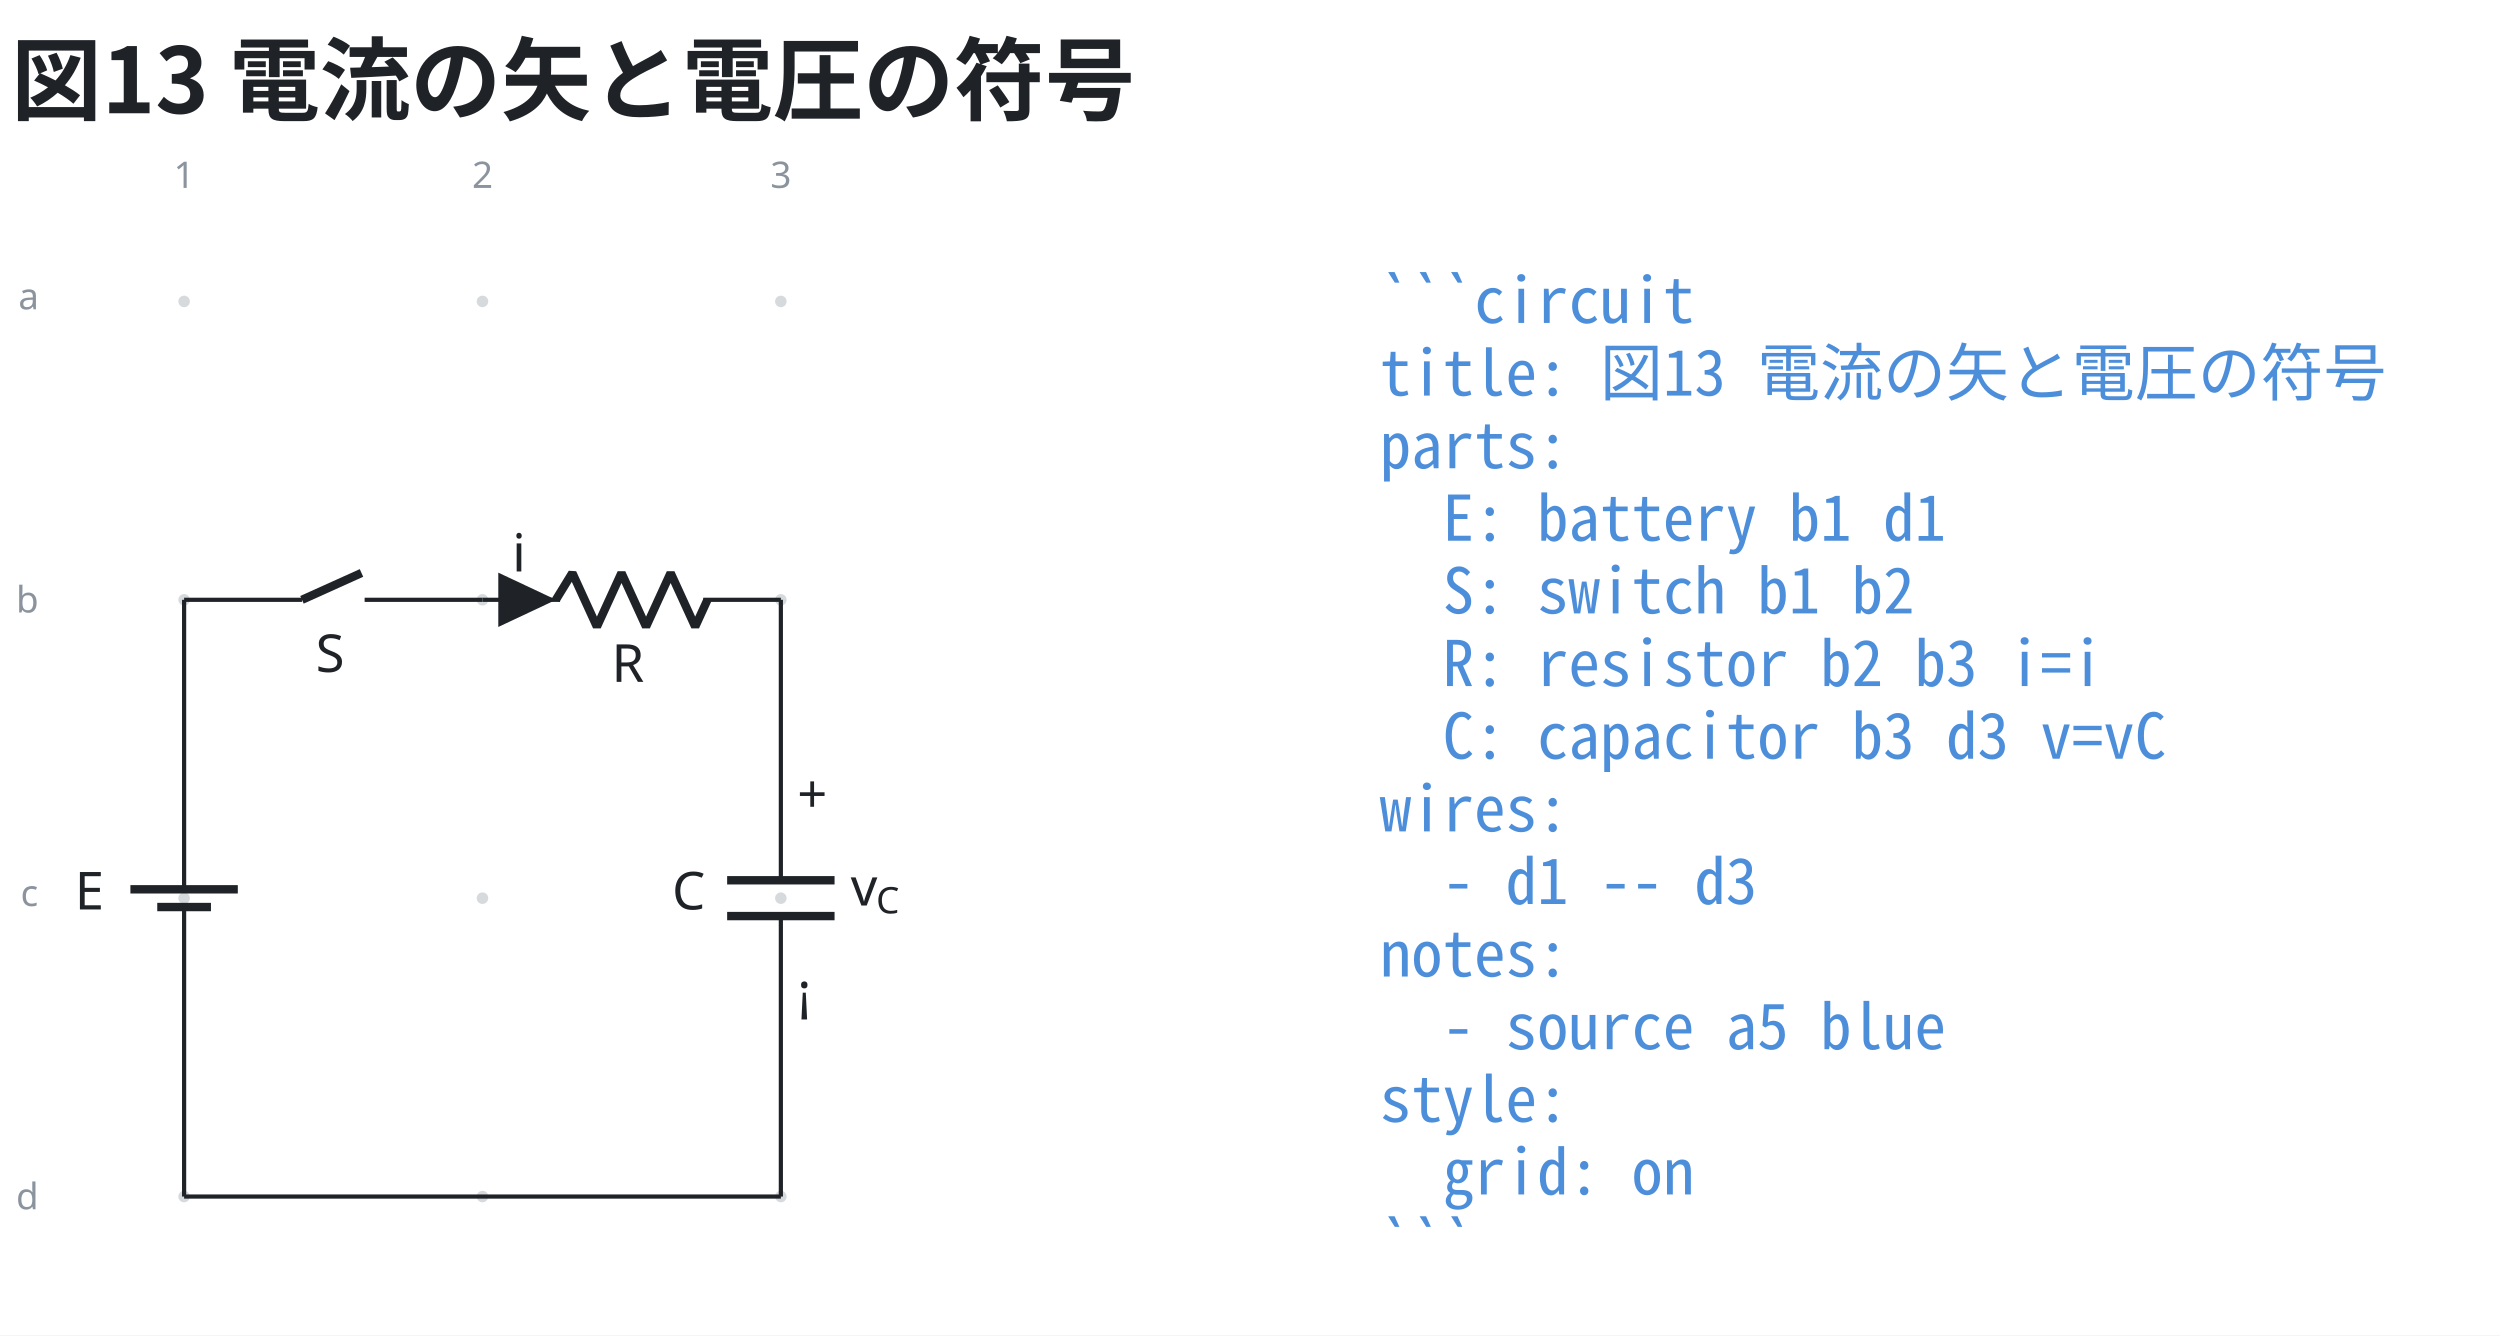
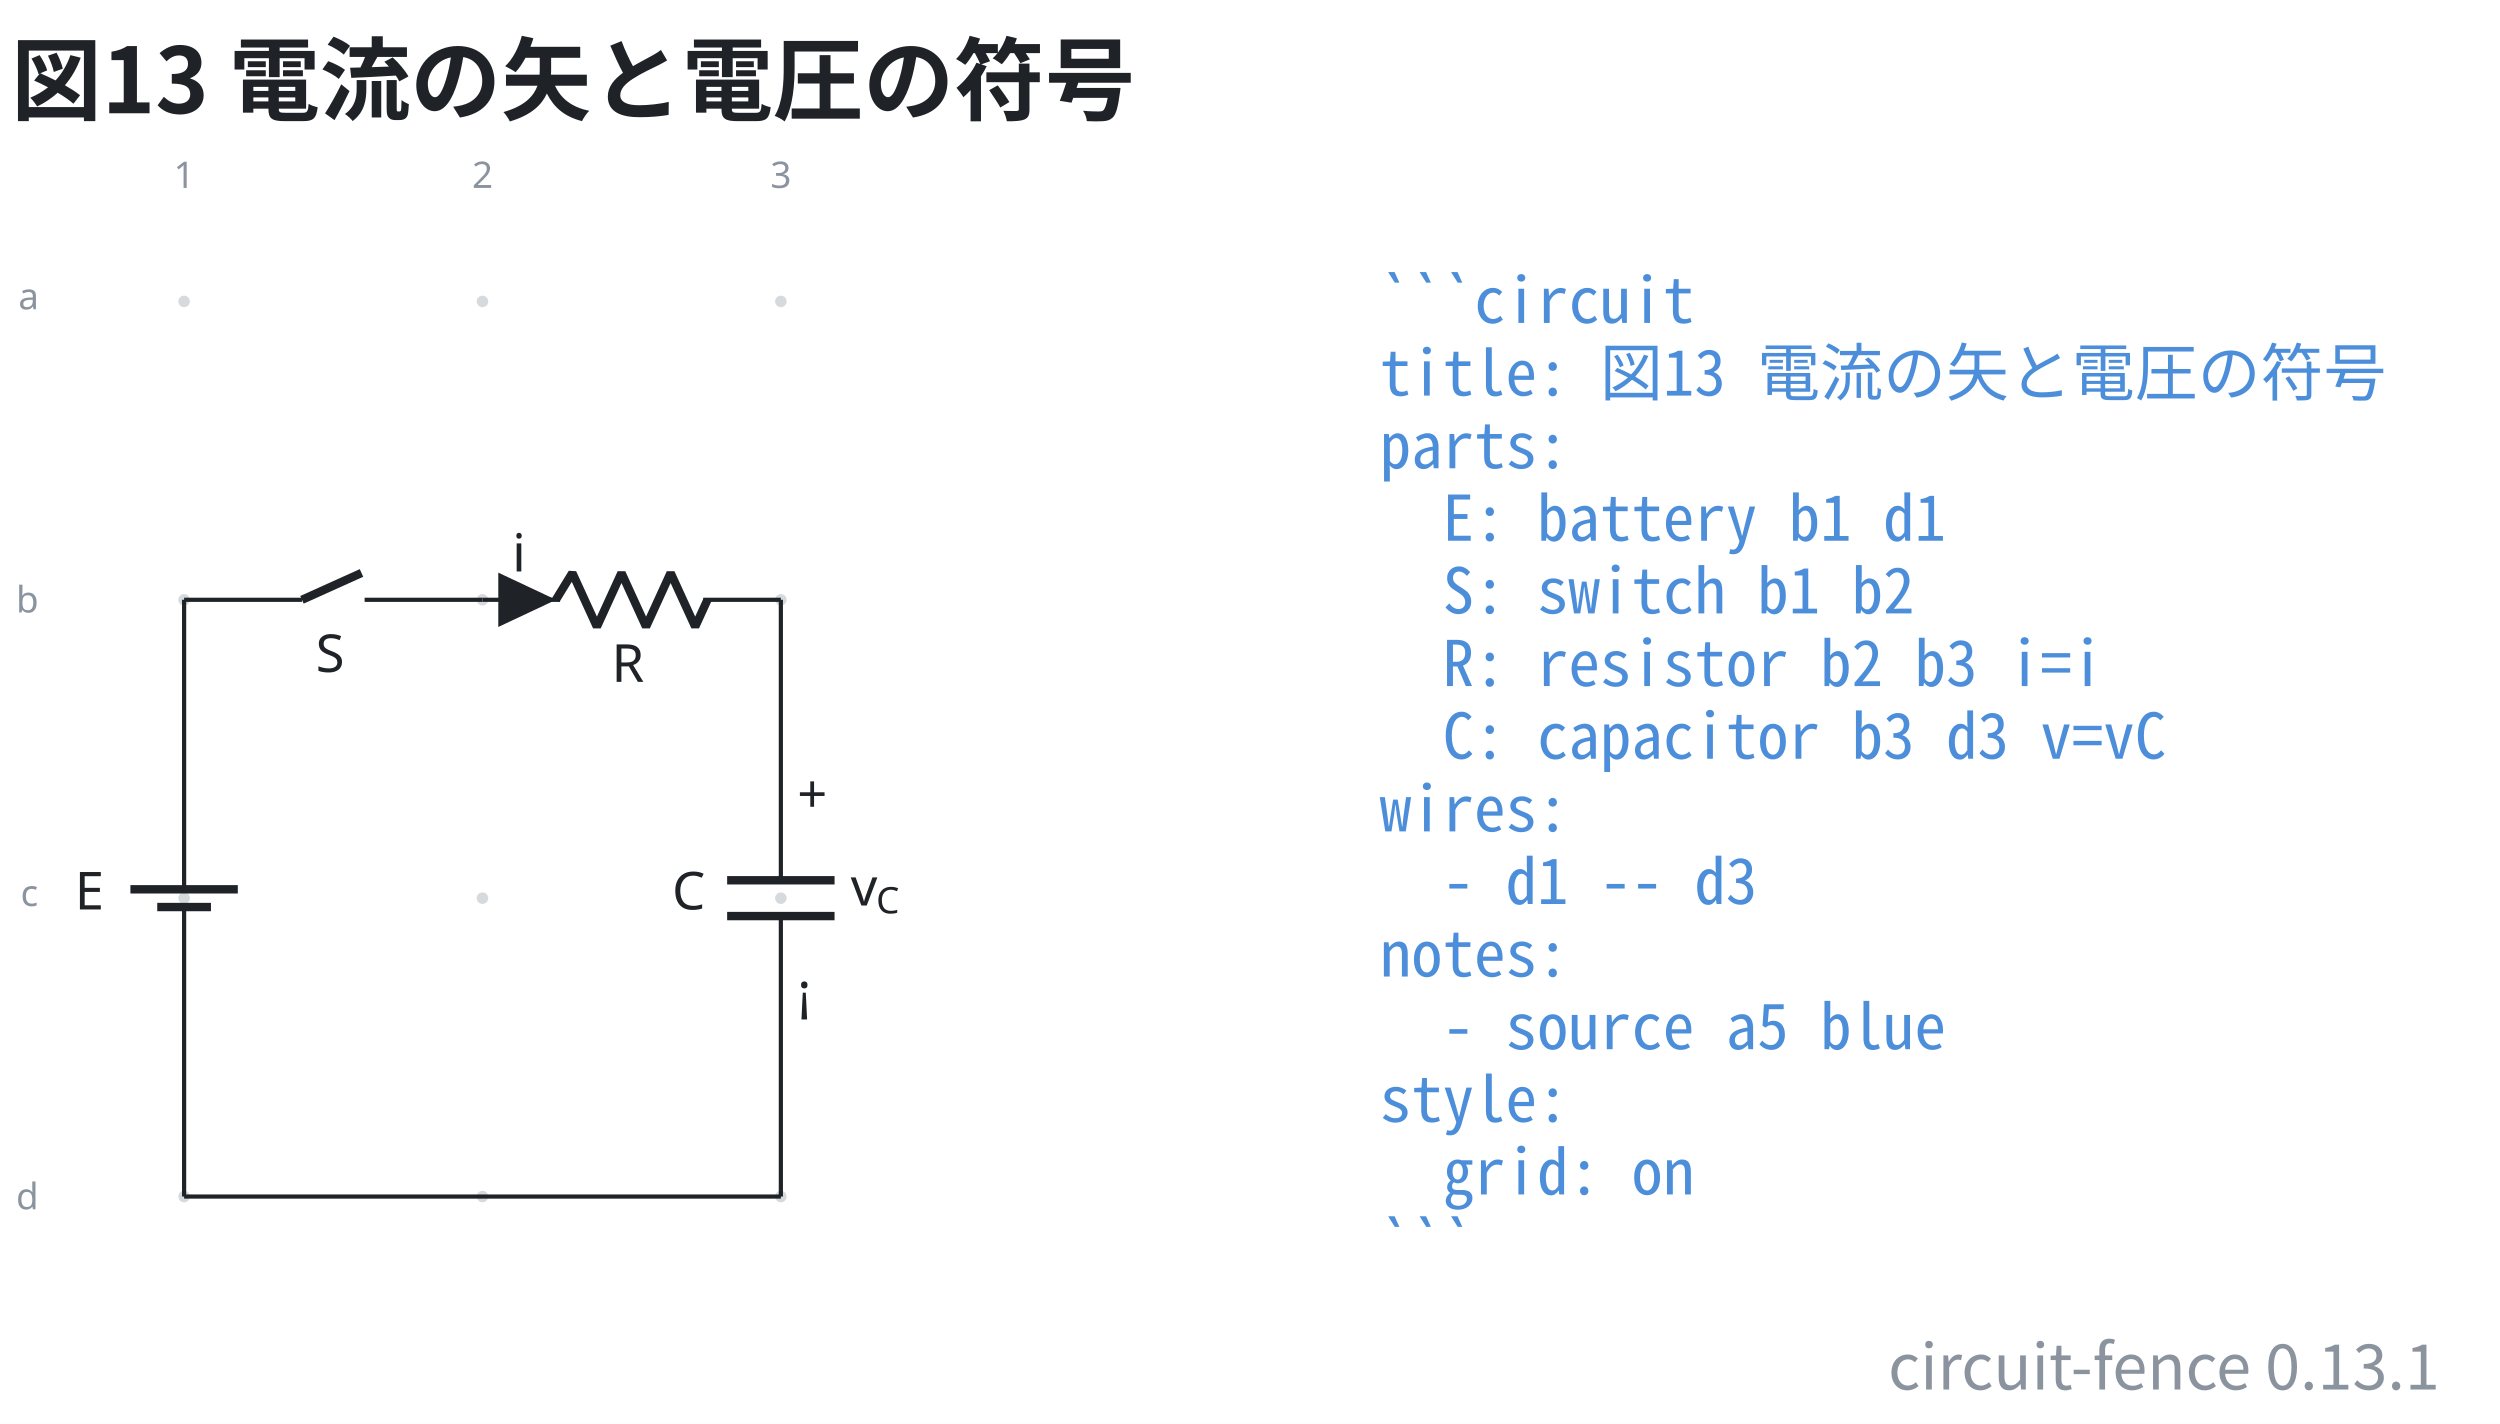
- <svg xmlns="http://www.w3.org/2000/svg" data-figure-paper="#ffffff" data-circuit-fence="0.13.1" fill="#1f2328" width="635.732" height="339.574" viewBox="-72 -72 476.799 254.68">
-   <rect x="-72" y="-72" width="476.799" height="254.68" fill="#ffffff" />
+ <svg xmlns="http://www.w3.org/2000/svg" data-figure-paper="#ffffff" data-circuit-fence="0.13.1" fill="#1f2328" width="635.732" height="362.071" viewBox="-72 -72 476.799 271.553">
+   <rect x="-72" y="-72" width="476.799" height="271.553" fill="#ffffff" />
  <g stroke="#1f2328" stroke-miterlimit="10" stroke-width=".8">
    <path fill="#8b949e" fill-opacity=".35" stroke="none" stroke-opacity=".35" d="M-35.787-14.511a1.1 1.1 0 1 0-2.2 0 1.1 1.1 0 0 0 2.2 0M-35.787 42.394a1.1 1.1 0 1 0-2.2 0 1.1 1.1 0 0 0 2.2 0M-35.787 99.3a1.1 1.1 0 1 0-2.2 0 1.1 1.1 0 0 0 2.2 0M-35.787 156.205a1.1 1.1 0 1 0-2.2 0 1.1 1.1 0 0 0 2.2 0M21.118-14.511a1.1 1.1 0 1 0-2.2 0 1.1 1.1 0 0 0 2.2 0M21.118 42.394a1.1 1.1 0 1 0-2.2 0 1.1 1.1 0 0 0 2.2 0M21.118 99.3a1.1 1.1 0 1 0-2.2 0 1.1 1.1 0 0 0 2.2 0M21.118 156.205a1.1 1.1 0 1 0-2.2 0 1.1 1.1 0 0 0 2.2 0M78.024-14.511a1.1 1.1 0 1 0-2.2 0 1.1 1.1 0 0 0 2.2 0M78.024 42.394a1.1 1.1 0 1 0-2.2 0 1.1 1.1 0 0 0 2.2 0M78.024 99.3a1.1 1.1 0 1 0-2.2 0 1.1 1.1 0 0 0 2.2 0M78.024 156.205a1.1 1.1 0 1 0-2.2 0 1.1 1.1 0 0 0 2.2 0m-1.1 0" />
    <g fill="#8b949e" stroke="#8b949e">
      <text x="-36.887" y="-14.511" fill="#8b949e" stroke="none" font-family="cmr7" font-size="7" transform="translate(-1.993 -21.645)">1</text>
    </g>
    <g fill="#8b949e" stroke="#8b949e">
      <text x="-36.887" y="-14.511" fill="#8b949e" stroke="none" font-family="cmr7" font-size="7" transform="translate(54.912 -21.645)">2</text>
    </g>
    <g fill="#8b949e" stroke="#8b949e">
      <text x="-36.887" y="-14.511" fill="#8b949e" stroke="none" font-family="cmr7" font-size="7" transform="translate(111.818 -21.645)">3</text>
    </g>
    <g fill="#8b949e" stroke="#8b949e">
      <text x="-36.887" y="-14.511" fill="#8b949e" stroke="none" font-family="cmr7" font-size="7" transform="translate(-31.62 1.507)">a</text>
    </g>
    <g fill="#8b949e" stroke="#8b949e">
      <text x="-36.887" y="-14.511" fill="#8b949e" stroke="none" font-family="cmr7" font-size="7" transform="translate(-32.05 59.336)">b</text>
    </g>
    <g fill="#8b949e" stroke="#8b949e">
      <text x="-36.887" y="-14.511" fill="#8b949e" stroke="none" font-family="cmr7" font-size="7" transform="translate(-31.189 115.318)">c</text>
    </g>
    <g fill="#8b949e" stroke="#8b949e">
      <text x="-36.887" y="-14.511" fill="#8b949e" stroke="none" font-family="cmr7" font-size="7" transform="translate(-32.05 173.147)">d</text>
    </g>
    <path fill="none" d="M-36.887 42.394v.4m0-.4v51.784m0 10.243v51.784m0-.4v.4M-36.887 100.99v3.431m0-6.811v-3.432" />
    <g stroke-width="1.6">
      <path fill="none" d="M-31.766 100.99h-10.243m15.365-3.38H-47.13" />
    </g>
    <text x="-36.887" y="-14.511" stroke="none" font-family="cmmi10" font-size="10" transform="translate(-20.84 115.964)">E</text>
    <path fill="none" d="M-36.887 42.394h.4m-.4 0h22.477m11.95 0h22.478m-.4 0h.4" />
    <g stroke-width="1.6">
      <path fill="none" d="m-14.41 42.394 11.353-5.121" />
    </g>
    <text x="-36.887" y="-14.511" stroke="none" font-family="cmmi10" font-size="10" transform="translate(25.099 70.676)">S</text>
    <path fill="none" d="M20.018 42.394h.4m-.4 0h14.796m27.314 0h14.796m-56.906 0h14.796m41.71 0h.4" />
    <g stroke-linejoin="bevel" stroke-width="1.6">
      <path fill="none" d="m34.014 42.394 3.143-5.121 4.685 10.243 4.686-10.243 4.686 10.243L55.9 37.273l4.685 10.243 2.343-5.122" />
    </g>
    <text x="-36.887" y="-14.511" stroke="none" font-family="cmmi10" font-size="10" transform="translate(81.523 72.554)">R</text>
    <path d="M23.433 42.394v4.553l9.674-4.553-9.674-4.552v4.552" />
    <text x="-36.887" y="-14.511" stroke="none" font-family="cmmi10" font-size="10" transform="translate(62.58 51.505)">i</text>
    <path fill="none" d="M76.924 42.394v.4m0-.4v53.492m0 6.828v53.491m0-.4v.4" />
    <g stroke-width="1.6">
      <path fill="none" d="M87.167 95.886H66.68m20.486 6.828H66.68" />
    </g>
    <text x="-36.887" y="-14.511" stroke="none" font-family="cmmi10" font-size="10" transform="translate(93.067 115.964)">C</text>
    <text x="-36.887" y="-14.511" stroke="none" font-family="cmr10" font-size="10" transform="translate(116.942 97.49)">+</text>
    <text x="-36.887" y="-14.511" stroke="none" font-family="cmsy10" font-size="10" transform="translate(116.942 135.133)">¡</text>
    <g stroke="none">
      <text x="-36.887" y="-14.511" font-family="cmmi10" font-size="10" transform="translate(127.137 115.214)">v</text>
      <text x="-32.04" y="-13.011" font-family="cmmi7" font-size="7" transform="translate(127.137 115.214)">C</text>
    </g>
    <path fill="none" d="M-36.887 156.205h113.81" />
    <g>
      <text x="-36.887" y="-14.511" fill="#4c8eda" stroke="none" font-family="'Noto Sans Mono CJK JP',ui-monospace,'SFMono-Regular',Consolas,'Liberation Mono',monospace" font-size="12" transform="translate(228.022 4.1)" xml:space="preserve">```circuit</text>
    </g>
    <g>
      <text x="-36.887" y="-14.511" fill="#4c8eda" stroke="none" font-family="'Noto Sans Mono CJK JP',ui-monospace,'SFMono-Regular',Consolas,'Liberation Mono',monospace" font-size="12" transform="translate(228.022 17.956)" xml:space="preserve">title: 図13 電流の矢と電圧の符号</text>
    </g>
    <g>
      <text x="-36.887" y="-14.511" fill="#4c8eda" stroke="none" font-family="'Noto Sans Mono CJK JP',ui-monospace,'SFMono-Regular',Consolas,'Liberation Mono',monospace" font-size="12" transform="translate(228.022 31.813)" xml:space="preserve">parts:</text>
    </g>
    <g>
      <text x="-36.887" y="-14.511" fill="#4c8eda" stroke="none" font-family="'Noto Sans Mono CJK JP',ui-monospace,'SFMono-Regular',Consolas,'Liberation Mono',monospace" font-size="12" transform="translate(228.022 45.641)" xml:space="preserve">  E: battery b1 d1</text>
    </g>
    <g>
      <text x="-36.887" y="-14.511" fill="#4c8eda" stroke="none" font-family="'Noto Sans Mono CJK JP',ui-monospace,'SFMono-Regular',Consolas,'Liberation Mono',monospace" font-size="12" transform="translate(228.022 59.498)" xml:space="preserve">  S: switch b1 b2</text>
    </g>
    <g>
      <text x="-36.887" y="-14.511" fill="#4c8eda" stroke="none" font-family="'Noto Sans Mono CJK JP',ui-monospace,'SFMono-Regular',Consolas,'Liberation Mono',monospace" font-size="12" transform="translate(228.022 73.354)" xml:space="preserve">  R: resistor b2 b3 i=i</text>
    </g>
    <g>
      <text x="-36.887" y="-14.511" fill="#4c8eda" stroke="none" font-family="'Noto Sans Mono CJK JP',ui-monospace,'SFMono-Regular',Consolas,'Liberation Mono',monospace" font-size="12" transform="translate(228.022 87.21)" xml:space="preserve">  C: capacitor b3 d3 v=vC</text>
    </g>
    <g>
      <text x="-36.887" y="-14.511" fill="#4c8eda" stroke="none" font-family="'Noto Sans Mono CJK JP',ui-monospace,'SFMono-Regular',Consolas,'Liberation Mono',monospace" font-size="12" transform="translate(228.022 101.067)" xml:space="preserve">wires:</text>
    </g>
    <g>
      <text x="-36.887" y="-14.511" fill="#4c8eda" stroke="none" font-family="'Noto Sans Mono CJK JP',ui-monospace,'SFMono-Regular',Consolas,'Liberation Mono',monospace" font-size="12" transform="translate(228.022 114.924)" xml:space="preserve">  - d1 -- d3</text>
    </g>
    <g>
      <text x="-36.887" y="-14.511" fill="#4c8eda" stroke="none" font-family="'Noto Sans Mono CJK JP',ui-monospace,'SFMono-Regular',Consolas,'Liberation Mono',monospace" font-size="12" transform="translate(228.022 128.751)" xml:space="preserve">notes:</text>
    </g>
    <g>
      <text x="-36.887" y="-14.511" fill="#4c8eda" stroke="none" font-family="'Noto Sans Mono CJK JP',ui-monospace,'SFMono-Regular',Consolas,'Liberation Mono',monospace" font-size="12" transform="translate(228.022 142.608)" xml:space="preserve">  - source a5 blue</text>
    </g>
    <g>
      <text x="-36.887" y="-14.511" fill="#4c8eda" stroke="none" font-family="'Noto Sans Mono CJK JP',ui-monospace,'SFMono-Regular',Consolas,'Liberation Mono',monospace" font-size="12" transform="translate(228.022 156.464)" xml:space="preserve">style:</text>
    </g>
    <g>
      <text x="-36.887" y="-14.511" fill="#4c8eda" stroke="none" font-family="'Noto Sans Mono CJK JP',ui-monospace,'SFMono-Regular',Consolas,'Liberation Mono',monospace" font-size="12" transform="translate(228.022 170.32)" xml:space="preserve">  grid: on</text>
    </g>
    <g>
      <text x="-36.887" y="-14.511" fill="#4c8eda" stroke="none" font-family="'Noto Sans Mono CJK JP',ui-monospace,'SFMono-Regular',Consolas,'Liberation Mono',monospace" font-size="12" transform="translate(228.022 184.177)" xml:space="preserve">```</text>
    </g>
    <g>
      <text x="-36.887" y="-14.511" fill="#1f2328" stroke="none" font-family="'Noto Sans CJK JP','Noto Sans JP','Hiragino Sans','Yu Gothic',sans-serif" font-size="17.28" transform="translate(-32.983 -35.889)" font-weight="bold">図13 電流の矢と電圧の符号</text>
    </g>
+     <g>
+       <text x="-36.887" y="-14.511" fill="#8b949e" stroke="none" font-family="'Noto Sans CJK JP','Noto Sans JP','Hiragino Sans','Yu Gothic',sans-serif" font-size="12" transform="translate(430.208 207.522)" text-anchor="end">circuit-fence 0.13.1</text>
+     </g>
  </g>
</svg>
